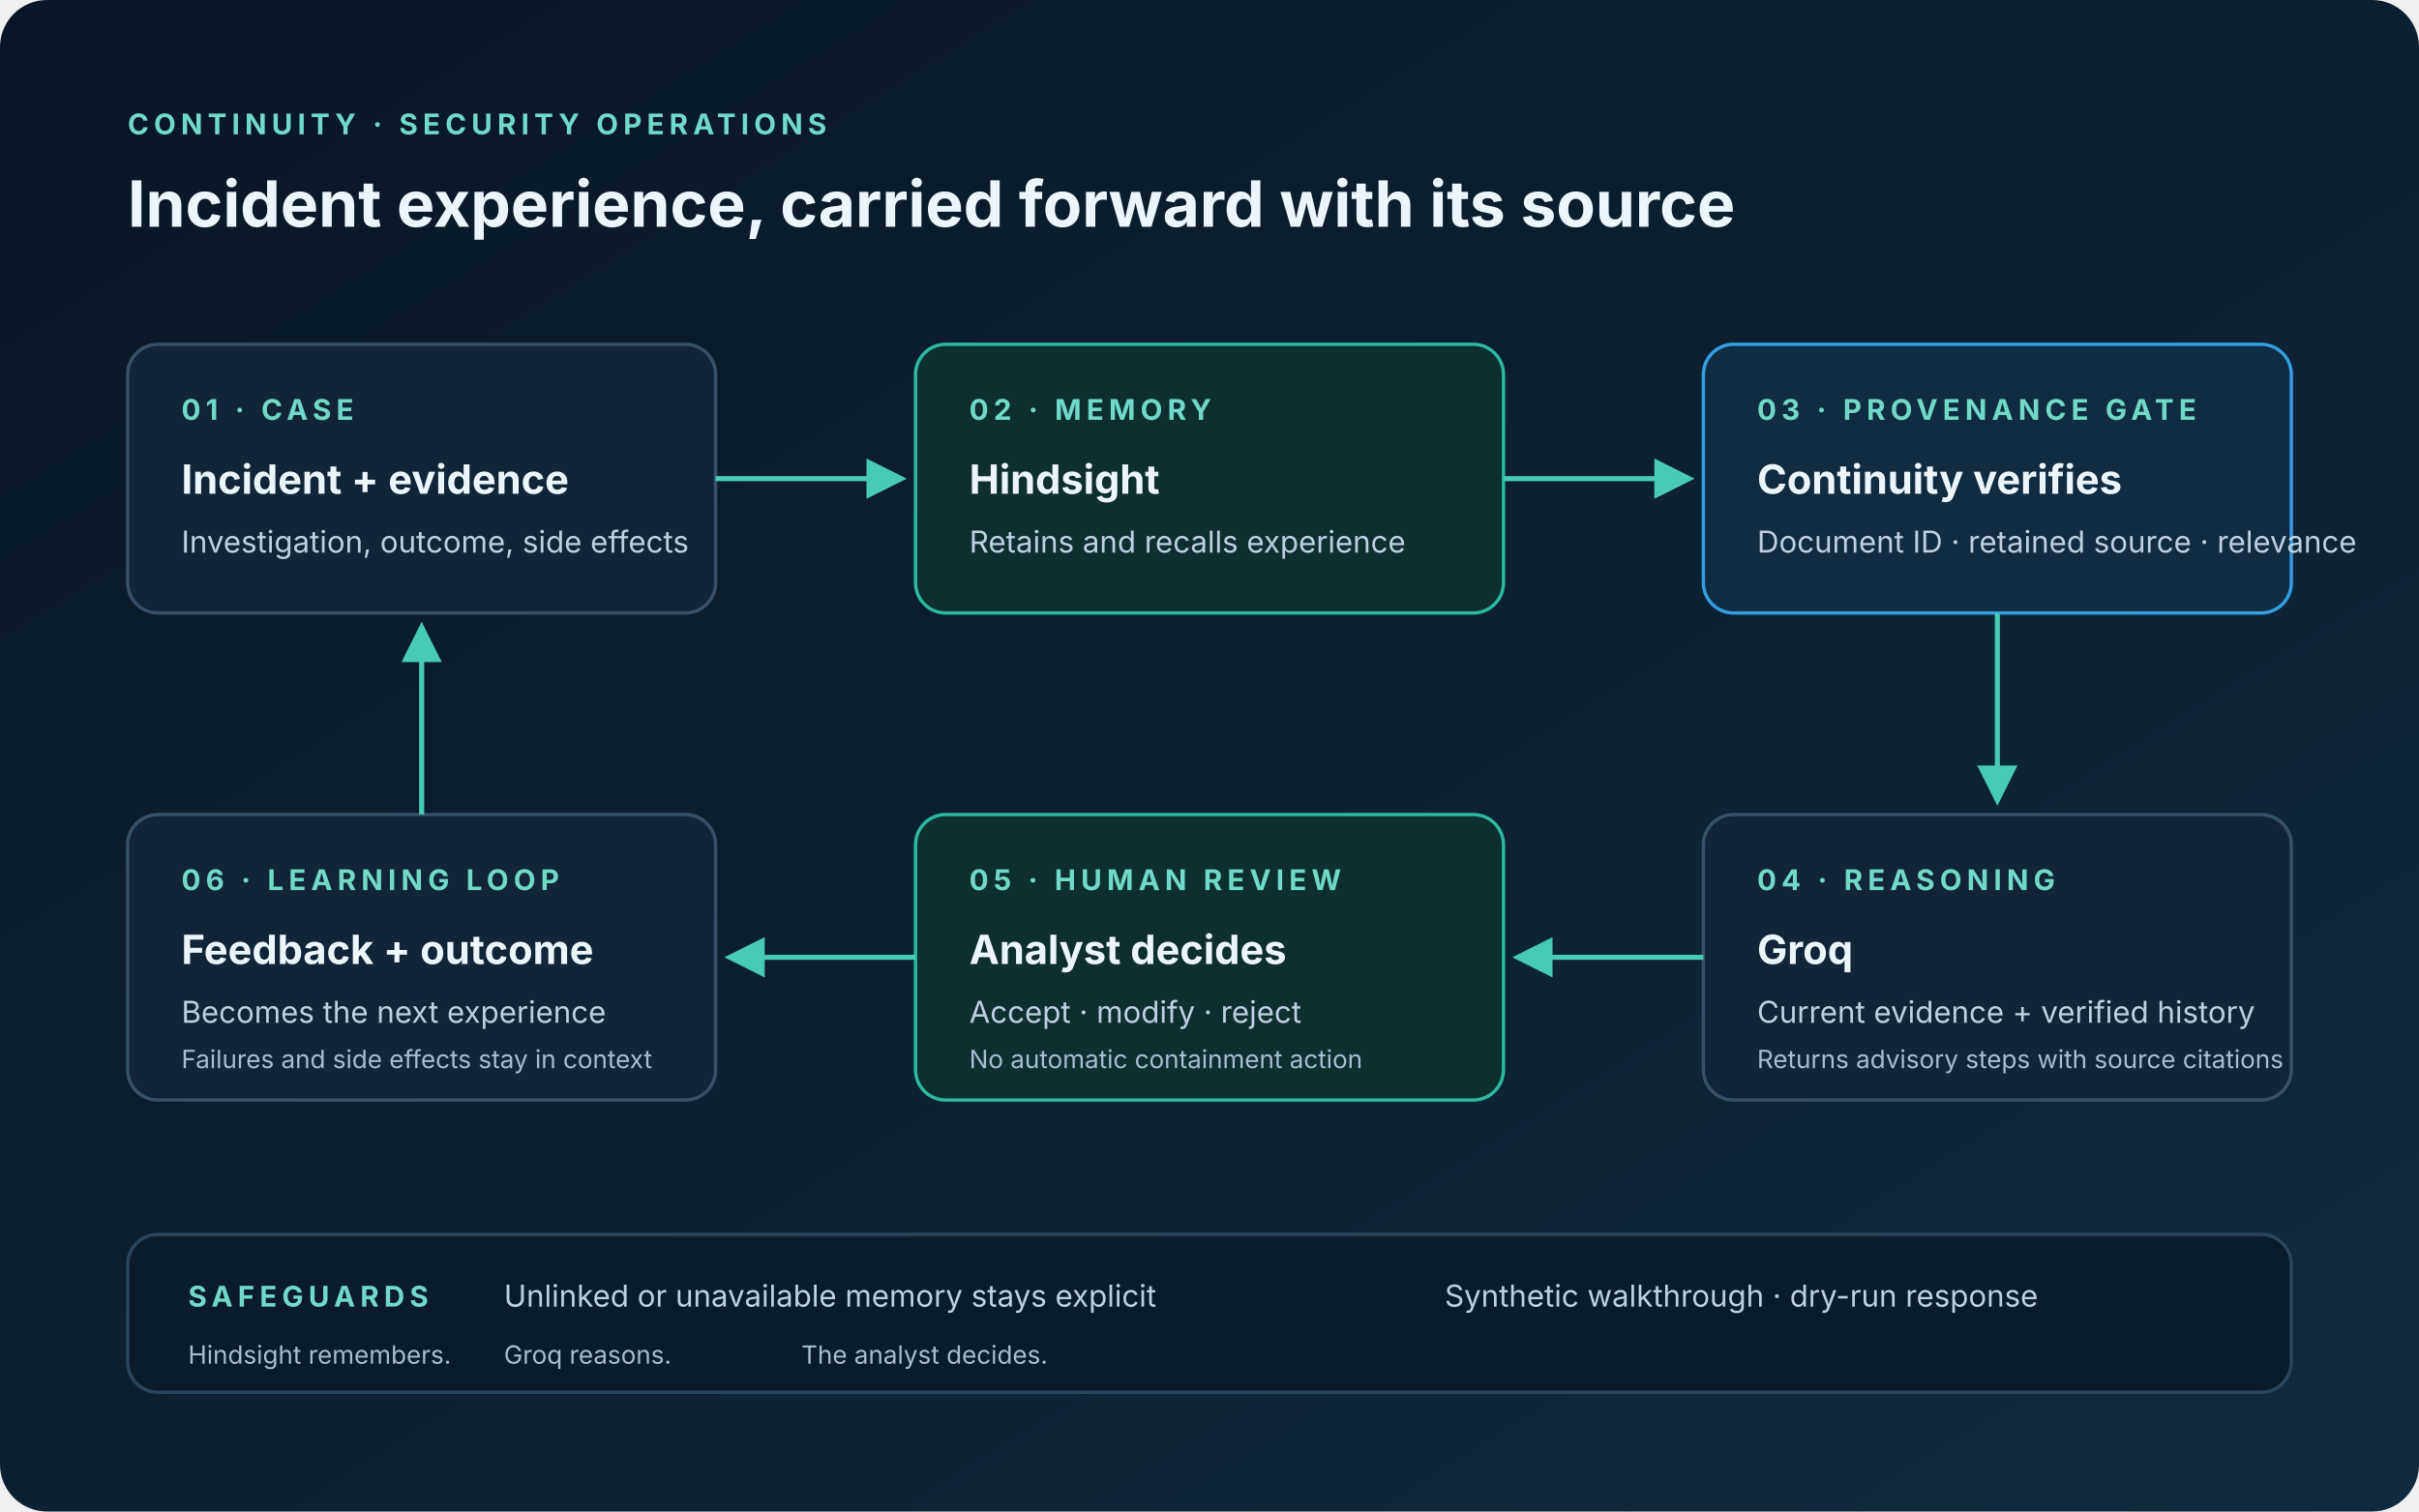
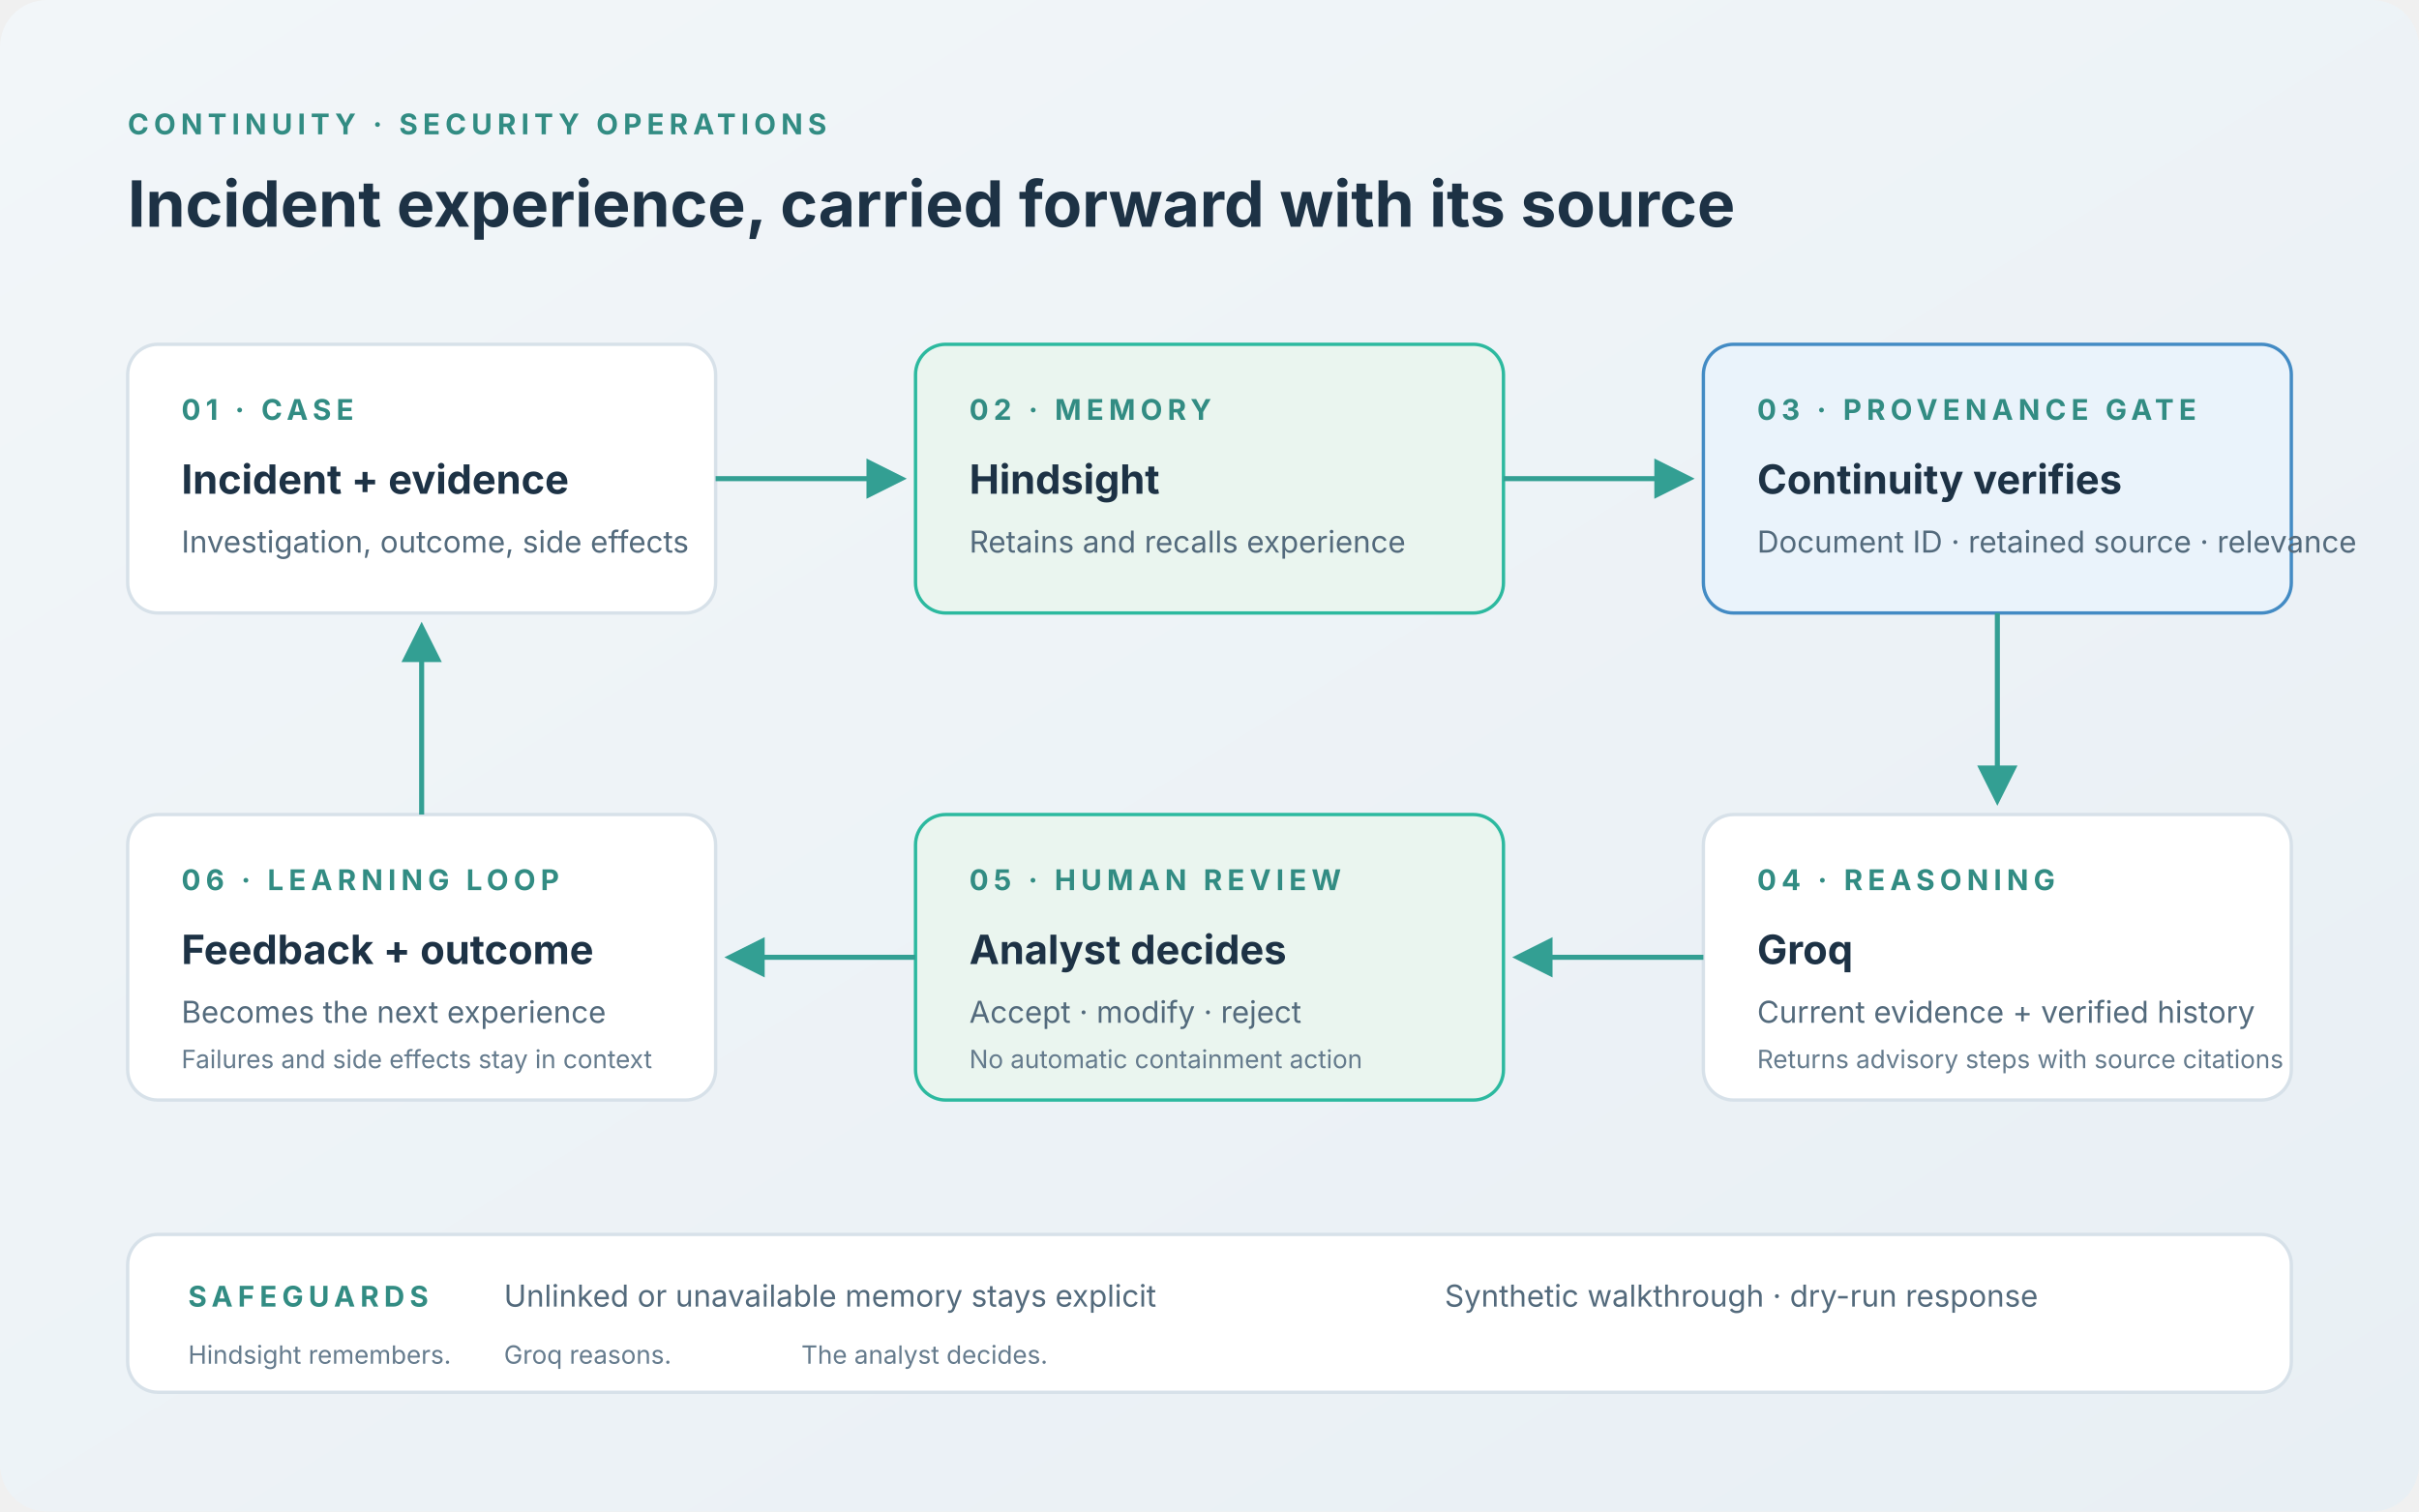
<svg xmlns="http://www.w3.org/2000/svg" width="1440" height="900" viewBox="0 0 1440 900" role="img" aria-labelledby="title desc">
  <defs>
    <linearGradient id="bg" x1="0" y1="0" x2="1" y2="1">
-       <stop offset="0" stop-color="#081625" />
-       <stop offset="1" stop-color="#102b40" />
+       <stop offset="0" stop-color="#F2F6F9" />
+       <stop offset="1" stop-color="#E8EFF4" />
    </linearGradient>
    <linearGradient id="accent" x1="0" y1="0" x2="1" y2="0">
      <stop offset="0" stop-color="#26d6b1" />
      <stop offset="1" stop-color="#38a6ed" />
    </linearGradient>
    <marker id="arrow" viewBox="0 0 10 10" refX="8" refY="5" markerWidth="8" markerHeight="8" orient="auto-start-reverse">
-       <path d="M 0 0 L 10 5 L 0 10 z" fill="#48cbb5" />
+       <path d="M 0 0 L 10 5 L 0 10 z" fill="#339F93" />
    </marker>
    <style>
-       text{font-family:Inter,Segoe UI,Arial,sans-serif;fill:#edf5fc}
-       .eyebrow{font-size:17px;font-weight:700;letter-spacing:3px;fill:#71d9c7}
+       text{font-family:Inter,Segoe UI,Arial,sans-serif;fill:#1D3245}
+       .eyebrow{font-size:17px;font-weight:700;letter-spacing:3px;fill:#328C83}
      .title{font-size:38px;font-weight:750}
      .name{font-size:24px;font-weight:700}
-       .body{font-size:18px;fill:#bed0e1}
-       .small{font-size:15px;fill:#a7bdd1}
-       .box{fill:#11253a;stroke:#36516a;stroke-width:2}
-       .green{fill:#0d302f;stroke:#2cb99f;stroke-width:2}
-       .blue{fill:#102c43;stroke:#339fe0;stroke-width:2}
-       .line{fill:none;stroke:#48cbb5;stroke-width:3;marker-end:url(#arrow)}
+       .body{font-size:18px;fill:#536A7C}
+       .small{font-size:15px;fill:#657B8D}
+       .box{fill:#FFFFFF;stroke:#D7E1E9;stroke-width:2}
+       .green{fill:#EAF5EF;stroke:#2cb99f;stroke-width:2}
+       .blue{fill:#EAF3FB;stroke:#438BC4;stroke-width:2}
+       .line{fill:none;stroke:#339F93;stroke-width:3;marker-end:url(#arrow)}
    </style>
  </defs>
  <rect width="1440" height="900" rx="28" fill="url(#bg)" />
  <text x="76" y="80" class="eyebrow">CONTINUITY · SECURITY OPERATIONS</text>
  <text x="76" y="135" class="title">Incident experience, carried forward with its source</text>
  <rect x="76" y="205" width="350" height="160" rx="18" class="box" />
  <text x="108" y="250" class="eyebrow">01 · CASE</text>
  <text x="108" y="294" class="name">Incident + evidence</text>
  <text x="108" y="329" class="body">Investigation, outcome, side effects</text>
  <rect x="545" y="205" width="350" height="160" rx="18" class="green" />
  <text x="577" y="250" class="eyebrow">02 · MEMORY</text>
  <text x="577" y="294" class="name">Hindsight</text>
  <text x="577" y="329" class="body">Retains and recalls experience</text>
  <rect x="1014" y="205" width="350" height="160" rx="18" class="blue" />
  <text x="1046" y="250" class="eyebrow">03 · PROVENANCE GATE</text>
  <text x="1046" y="294" class="name">Continuity verifies</text>
  <text x="1046" y="329" class="body">Document ID · retained source · relevance</text>
  <path d="M426 285 H535" class="line" />
  <path d="M895 285 H1004" class="line" />
  <rect x="1014" y="485" width="350" height="170" rx="18" class="box" />
  <text x="1046" y="530" class="eyebrow">04 · REASONING</text>
  <text x="1046" y="574" class="name">Groq</text>
  <text x="1046" y="609" class="body">Current evidence + verified history</text>
  <text x="1046" y="636" class="small">Returns advisory steps with source citations</text>
  <rect x="545" y="485" width="350" height="170" rx="18" class="green" />
  <text x="577" y="530" class="eyebrow">05 · HUMAN REVIEW</text>
  <text x="577" y="574" class="name">Analyst decides</text>
  <text x="577" y="609" class="body">Accept · modify · reject</text>
  <text x="577" y="636" class="small">No automatic containment action</text>
  <rect x="76" y="485" width="350" height="170" rx="18" class="box" />
  <text x="108" y="530" class="eyebrow">06 · LEARNING LOOP</text>
  <text x="108" y="574" class="name">Feedback + outcome</text>
  <text x="108" y="609" class="body">Becomes the next experience</text>
  <text x="108" y="636" class="small">Failures and side effects stay in context</text>
  <path d="M1189 365 V475" class="line" />
  <path d="M1014 570 H905" class="line" />
  <path d="M545 570 H436" class="line" />
  <path d="M251 485 V405 H251 V375" class="line" />
-   <rect x="76" y="735" width="1288" height="94" rx="18" fill="#0a1c2b" stroke="#28465e" stroke-width="2" />
+   <rect x="76" y="735" width="1288" height="94" rx="18" fill="#FFFFFF" stroke="#D7E1E9" stroke-width="2" />
  <text x="112" y="778" class="eyebrow">SAFEGUARDS</text>
  <text x="300" y="778" class="body">Unlinked or unavailable memory stays explicit</text>
  <text x="860" y="778" class="body">Synthetic walkthrough · dry-run response</text>
  <text x="112" y="812" class="small">Hindsight remembers.</text>
  <text x="300" y="812" class="small">Groq reasons.</text>
  <text x="477" y="812" class="small">The analyst decides.</text>
</svg>
